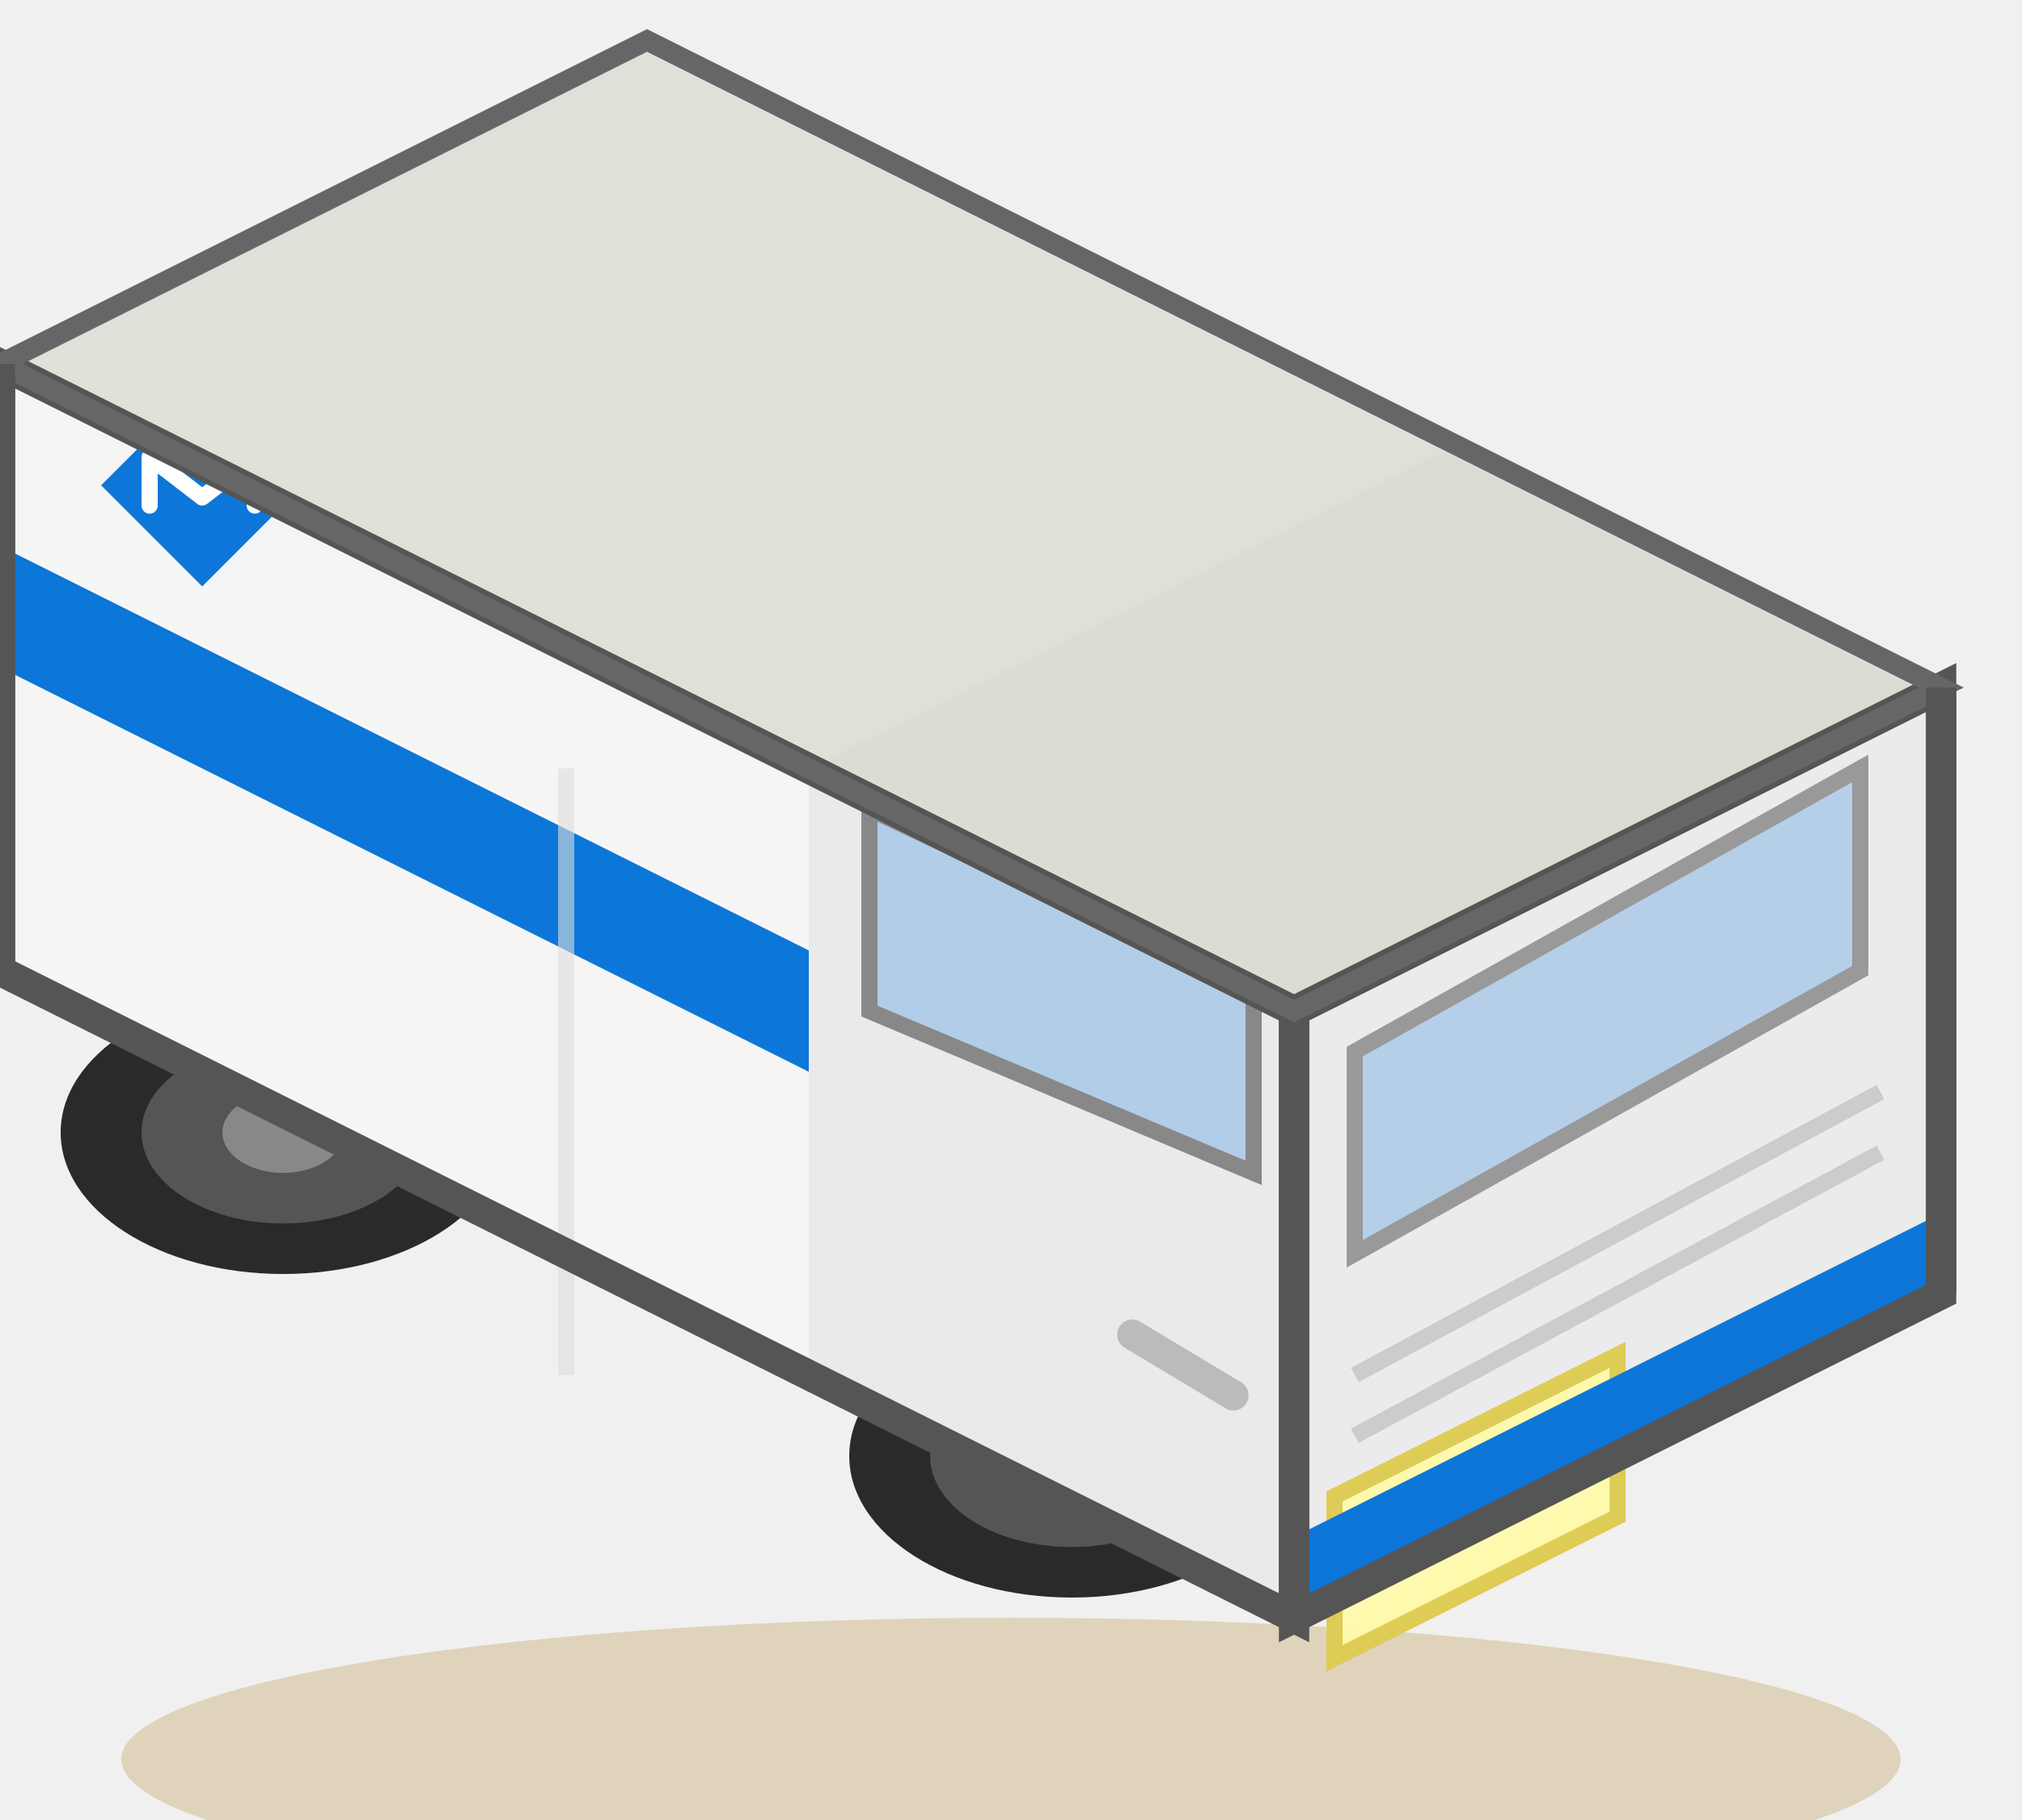
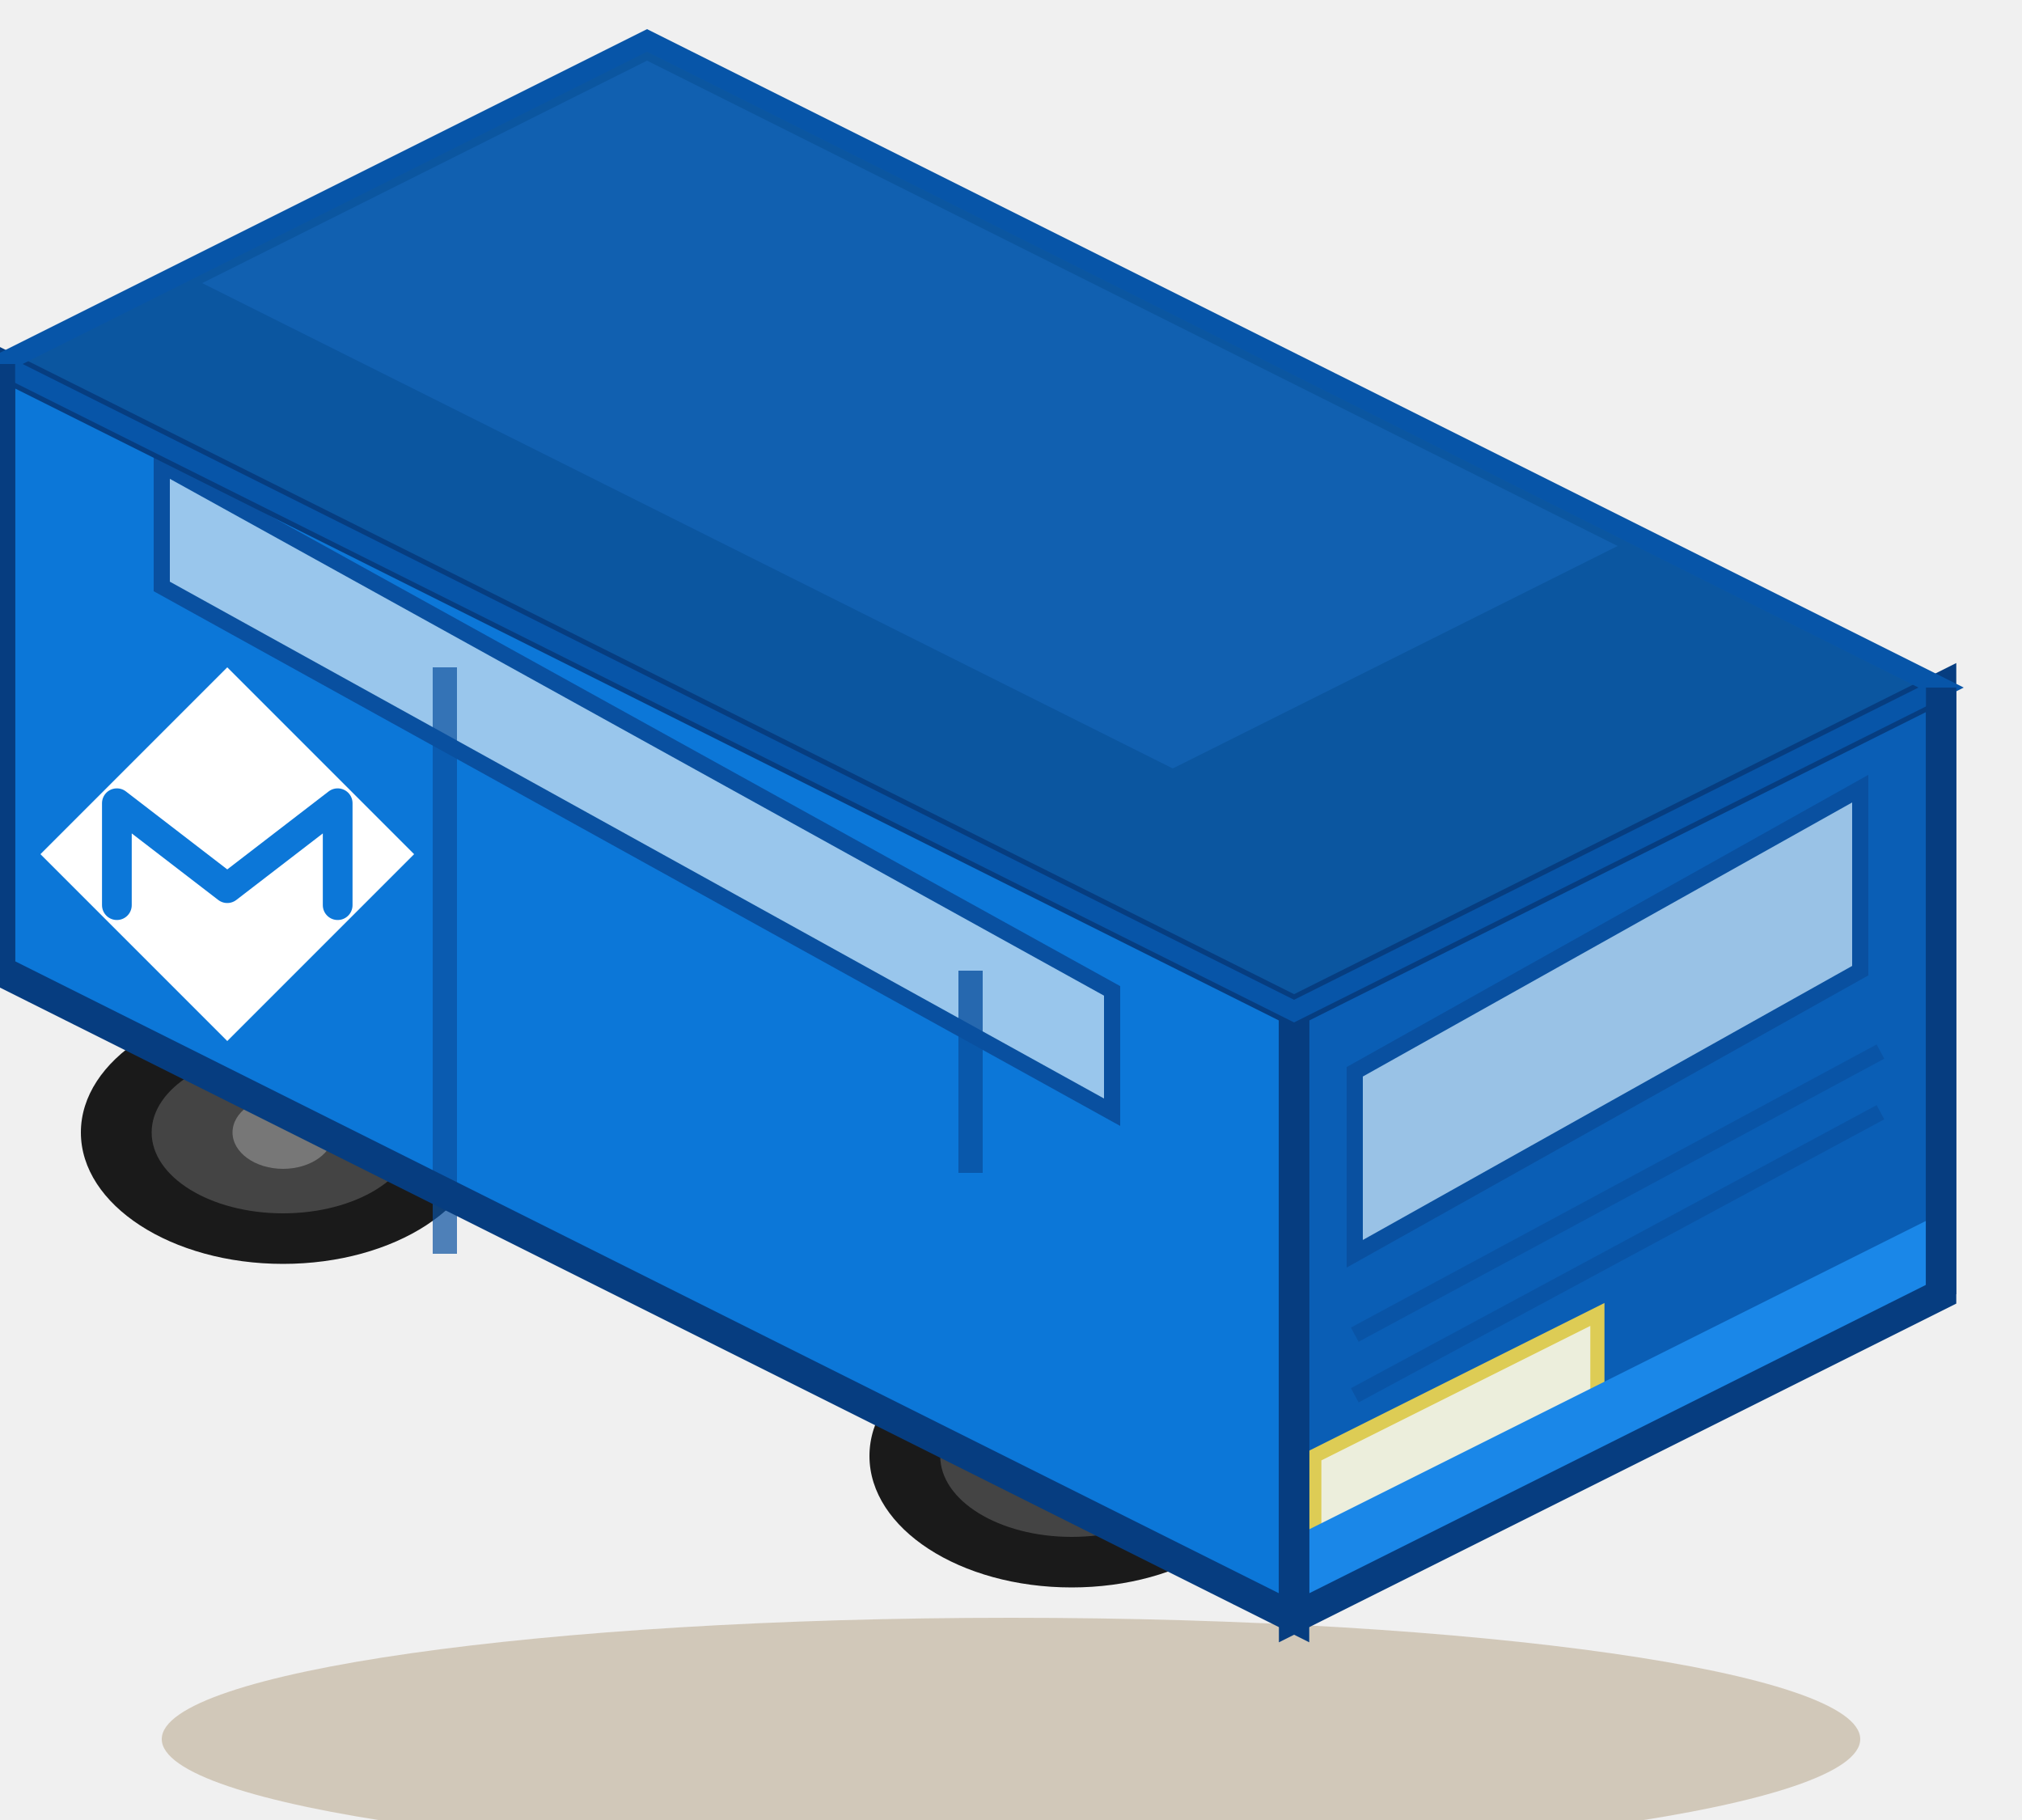
<svg xmlns="http://www.w3.org/2000/svg" width="100" height="90" viewBox="0 0 100 90">
-   <ellipse cx="50" cy="87" rx="44" ry="7" fill="#C9A86B" opacity="0.4" />
-   <ellipse cx="14" cy="56" rx="11" ry="7" fill="#2A2A2A" />
-   <ellipse cx="14" cy="56" rx="7" ry="4.5" fill="#555" />
-   <ellipse cx="14" cy="56" rx="3" ry="2" fill="#888" />
-   <ellipse cx="53" cy="72" rx="11" ry="7" fill="#2A2A2A" />
-   <ellipse cx="53" cy="72" rx="7" ry="4.5" fill="#555" />
-   <ellipse cx="53" cy="72" rx="3" ry="2" fill="#888" />
-   <polygon points="0,18 40,38 40,68 0,48" fill="#F5F5F5" />
-   <polygon points="0,27 40,47 40,53 0,33" fill="#0C77D8" />
-   <g transform="translate(5,19) scale(0.20)">
-     <polygon points="25,0 50,25 25,50 0,25" fill="#0C77D8" />
-     <path d="M12,30 L12,18 L25,28 L38,18 L38,30" stroke="white" stroke-width="4" fill="none" stroke-linecap="round" stroke-linejoin="round" />
+   <ellipse cx="50" cy="86" rx="42" ry="6" fill="#8B6B3A" opacity="0.30" />
+   <ellipse cx="14" cy="56" rx="10" ry="6.5" fill="#1A1A1A" />
+   <ellipse cx="14" cy="56" rx="6.5" ry="4" fill="#444" />
+   <ellipse cx="14" cy="56" rx="2.5" ry="1.8" fill="#777" />
+   <ellipse cx="53" cy="72" rx="10" ry="6.5" fill="#1A1A1A" />
+   <ellipse cx="53" cy="72" rx="6.5" ry="4" fill="#444" />
+   <ellipse cx="53" cy="72" rx="2.5" ry="1.8" fill="#777" />
+   <polygon points="0,18 64,50 64,80 0,48" fill="#0C77D8" />
+   <polygon points="8,23 55,49 55,55 8,29" fill="#B8D8F0" opacity="0.82" />
+   <polygon points="8,23 55,49 55,55 8,29" fill="none" stroke="#0950A0" stroke-width="0.8" />
+   <line x1="48" y1="48" x2="48" y2="58" stroke="#0950A0" stroke-width="1.2" opacity="0.8" />
+   <line x1="22" y1="33" x2="22" y2="62" stroke="#0950A0" stroke-width="1.2" opacity="0.7" />
+   <g transform="translate(2,33) scale(0.42)">
+     <polygon points="22,0 44,22 22,44 0,22" fill="white" />
+     <path d="M9,28 L9,16 L22,26 L35,16 L35,28" stroke="#0C77D8" stroke-width="3.5" fill="none" stroke-linecap="round" stroke-linejoin="round" />
  </g>
-   <line x1="28" y1="38" x2="28" y2="68" stroke="#DDD" stroke-width="0.8" opacity="0.6" />
-   <polygon points="40,38 64,50 64,80 40,68" fill="#EAEAEC" />
-   <polygon points="43,40 62,49 62,58 43,50" fill="#A8C8E8" opacity="0.85" />
-   <polygon points="43,40 62,49 62,58 43,50" fill="none" stroke="#888" stroke-width="0.8" />
-   <line x1="56" y1="66" x2="61" y2="69" stroke="#BBB" stroke-width="1.5" stroke-linecap="round" />
-   <polygon points="64,80 96,64 96,34 64,50" fill="#EBEBEB" />
-   <polygon points="67,62 92,48 92,38 67,52" fill="#A8C8E8" opacity="0.80" />
-   <polygon points="67,62 92,48 92,38 67,52" fill="none" stroke="#999" stroke-width="0.8" />
-   <polygon points="66,74 80,67 80,75 66,82" fill="#FFFAAA" opacity="0.95" />
-   <polygon points="66,74 80,67 80,75 66,82" fill="none" stroke="#DDCC55" stroke-width="0.8" />
-   <line x1="67" y1="68" x2="93" y2="54" stroke="#CCC" stroke-width="0.8" />
-   <line x1="67" y1="71" x2="93" y2="57" stroke="#CCC" stroke-width="0.8" />
-   <polygon points="64,76 96,60 96,64 64,80" fill="#0C77D8" />
-   <polygon points="0,18 32,2 96,34 64,50" fill="#E0E0D8" />
-   <line x1="40" y1="38" x2="8" y2="22" stroke="#C8C8C0" stroke-width="0.8" opacity="0.7" />
-   <polygon points="40,38 64,50 96,34 72,22" fill="#D8D8D0" opacity="0.5" />
-   <polygon points="0,18 64,50 64,80 0,48" fill="none" stroke="#555" stroke-width="1.5" />
-   <polygon points="64,80 96,64 96,34 64,50" fill="none" stroke="#555" stroke-width="1.5" />
-   <polygon points="0,18 32,2 96,34 64,50" fill="none" stroke="#666" stroke-width="1" />
-   <line x1="0" y1="18" x2="0" y2="48" stroke="#555" stroke-width="1.5" />
-   <line x1="96" y1="34" x2="96" y2="64" stroke="#555" stroke-width="1.5" />
+   <polygon points="64,80 96,64 96,34 64,50" fill="#0A5EB5" />
+   <polygon points="67,62 92,48 92,39 67,53" fill="#B8D8F0" opacity="0.82" />
+   <polygon points="67,62 92,48 92,39 67,53" fill="none" stroke="#0950A0" stroke-width="0.8" />
+   <polygon points="65,72 79,65 79,72 65,79" fill="#FFFBE0" opacity="0.92" />
+   <polygon points="65,72 79,65 79,72 65,79" fill="none" stroke="#DDCC55" stroke-width="0.7" />
+   <line x1="67" y1="66" x2="93" y2="52" stroke="#0950A0" stroke-width="0.8" opacity="0.7" />
+   <line x1="67" y1="69" x2="93" y2="55" stroke="#0950A0" stroke-width="0.8" opacity="0.7" />
+   <polygon points="64,76 96,60 96,64 64,80" fill="#1A87E8" />
+   <polygon points="0,18 32,2 96,34 64,50" fill="#0B56A0" />
+   <polygon points="10,14 32,3 80,27 58,38" fill="#1A6DC8" opacity="0.40" />
+   <polygon points="0,18 64,50 64,80 0,48" fill="none" stroke="#063D80" stroke-width="1.5" />
+   <polygon points="64,80 96,64 96,34 64,50" fill="none" stroke="#063D80" stroke-width="1.5" />
+   <polygon points="0,18 32,2 96,34 64,50" fill="none" stroke="#0755A8" stroke-width="1" />
+   <line x1="0" y1="18" x2="0" y2="48" stroke="#063D80" stroke-width="1.5" />
+   <line x1="96" y1="34" x2="96" y2="64" stroke="#063D80" stroke-width="1.5" />
</svg>
